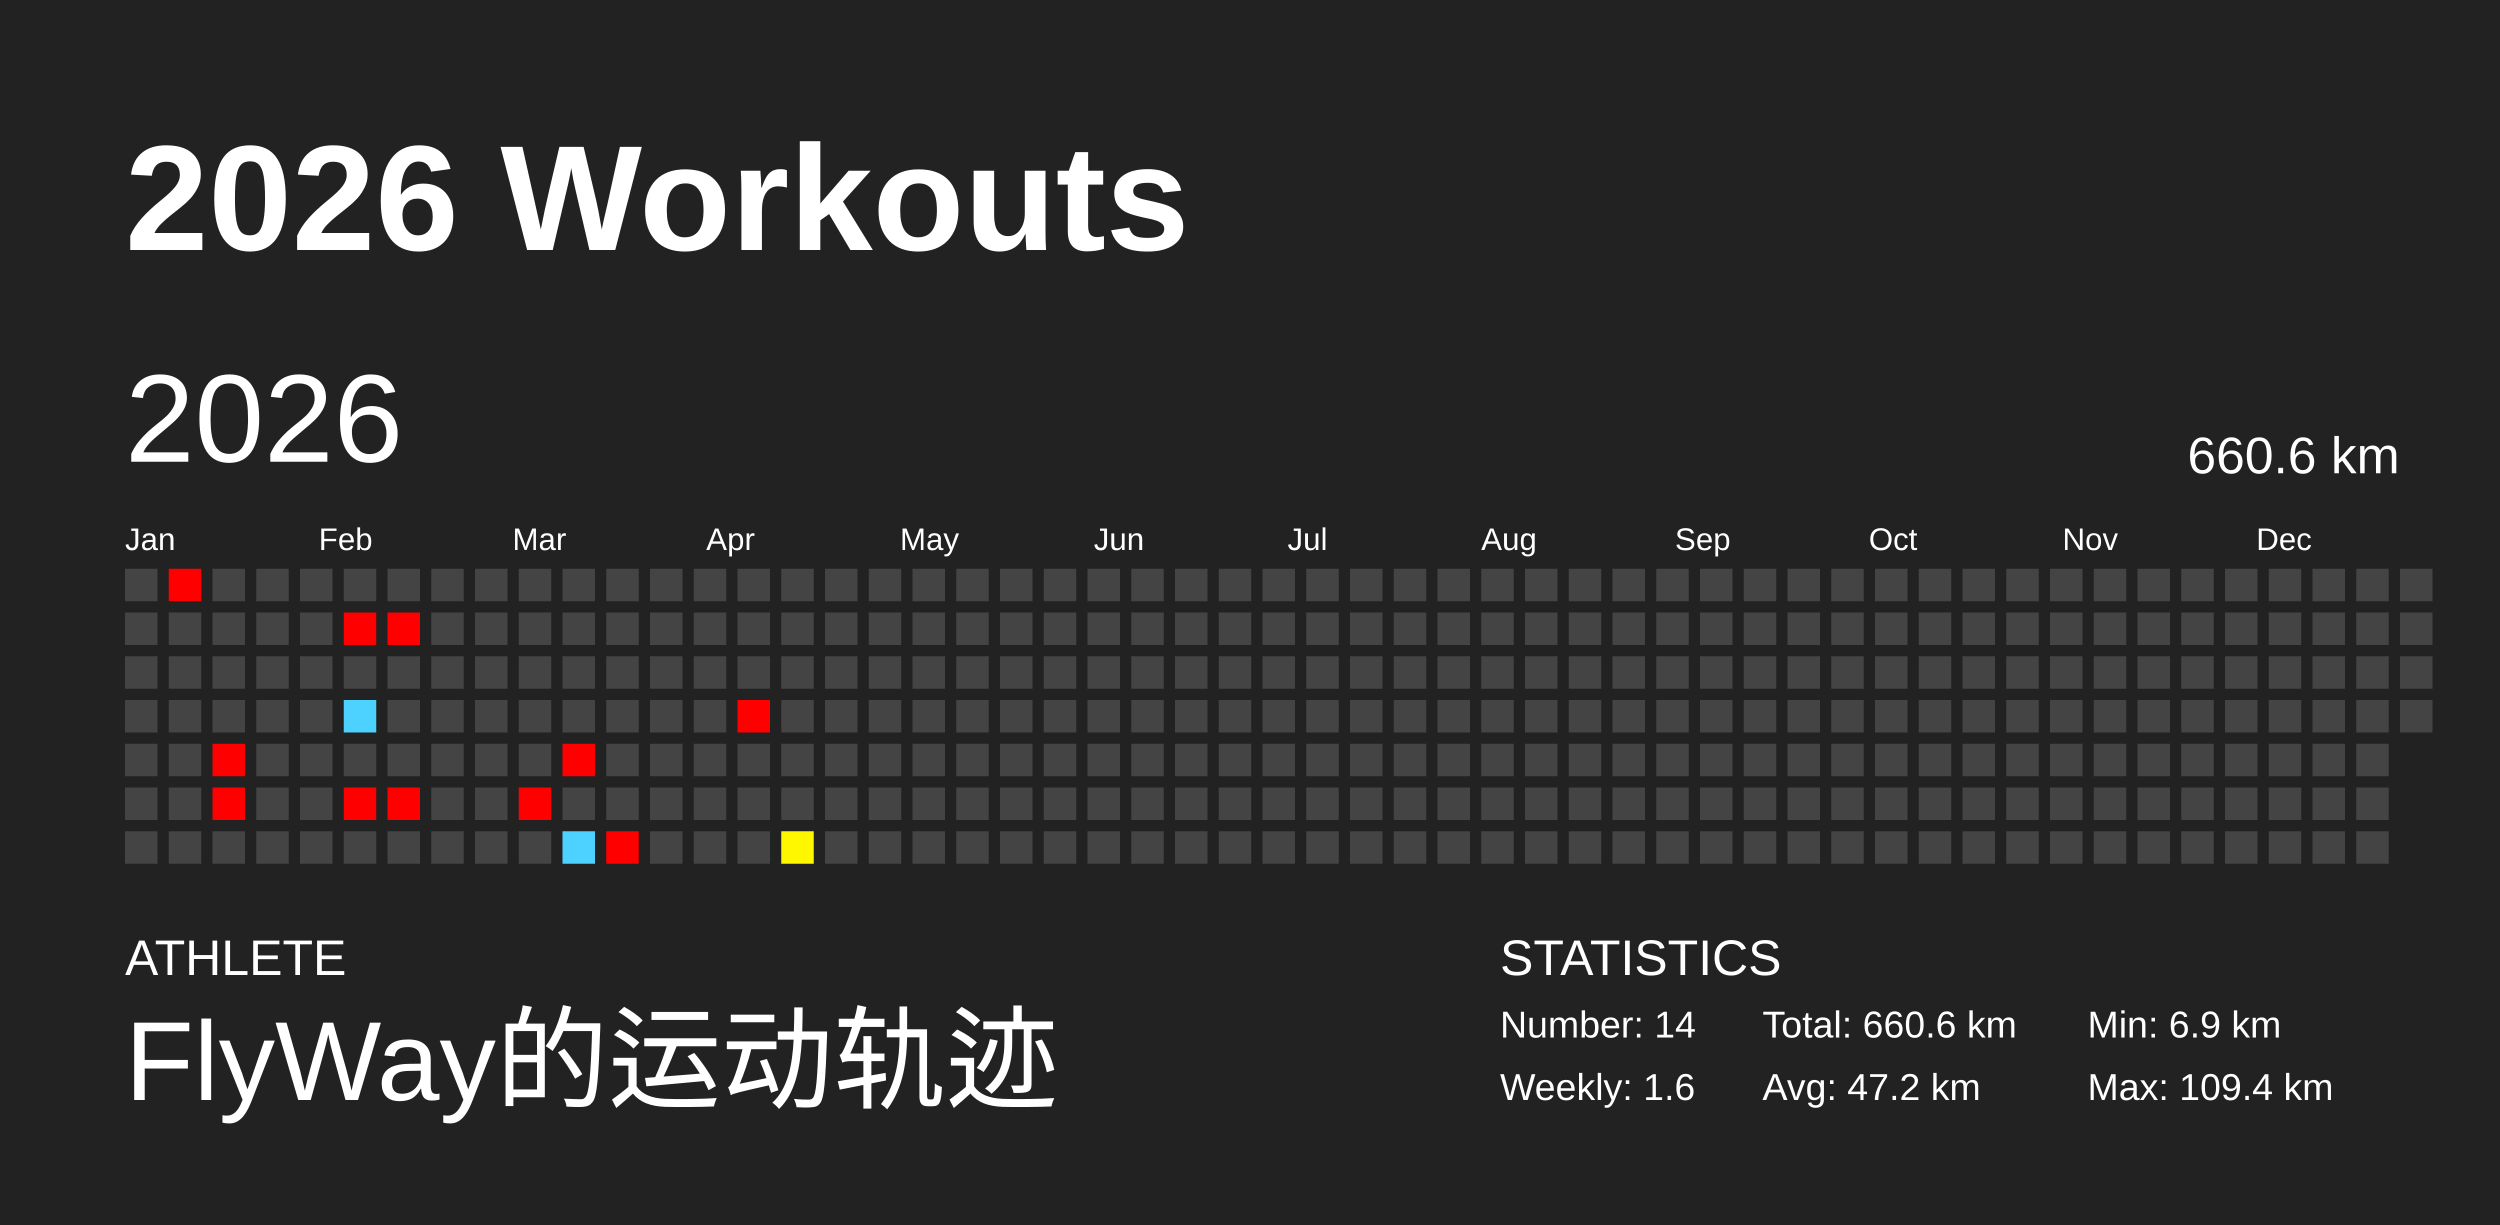
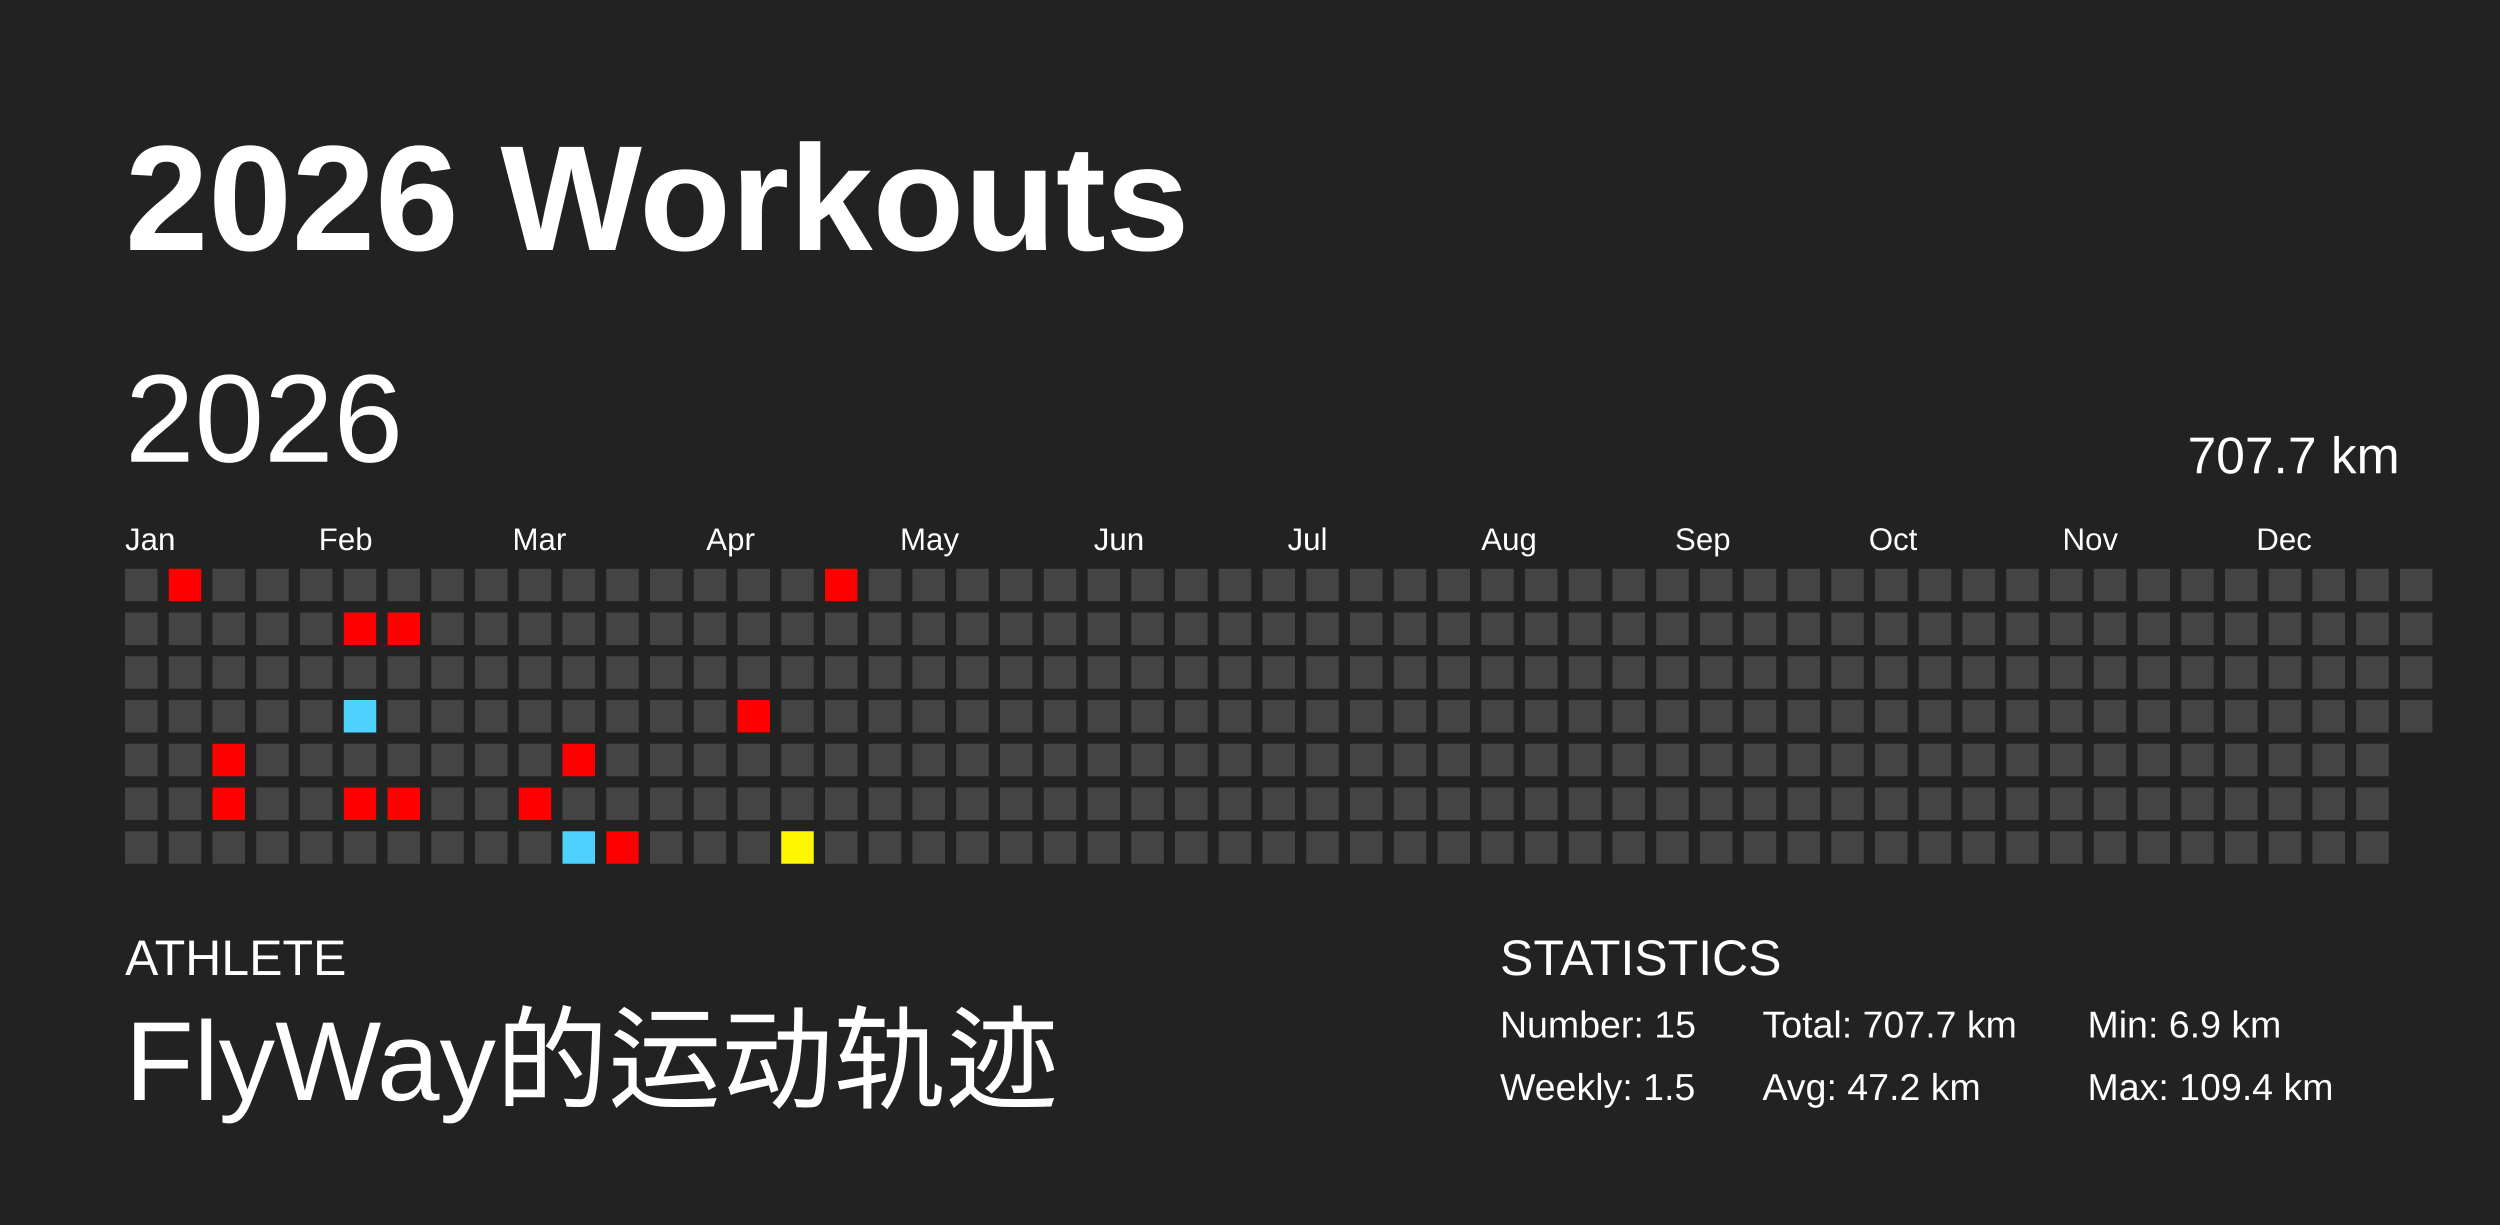
<svg xmlns="http://www.w3.org/2000/svg" baseProfile="full" height="98mm" version="1.1" viewBox="0,0,200,98" width="200mm">
  <defs />
  <rect fill="#222222" height="98" width="200" x="0" y="0" />
  <text fill="#FFFFFF" style="font-size:12px; font-family:Arial; font-weight:bold;" x="10" y="20">2026 Workouts</text>
  <text fill="#FFFFFF" style="font-size:4px; font-family:Arial" x="10" y="78">ATHLETE</text>
  <text fill="#FFFFFF" style="font-size:9px; font-family:Arial" x="10" y="88">FlyWay的运动轨迹</text>
  <text fill="#FFFFFF" style="font-size:4px; font-family:Arial" x="120" y="78">STATISTICS</text>
-   <text fill="#FFFFFF" style="font-size:3px; font-family:Arial" x="120" y="83">Number: 14</text>
-   <text fill="#FFFFFF" style="font-size:3px; font-family:Arial" x="120" y="88">Weekly: 1.6</text>
-   <text fill="#FFFFFF" style="font-size:3px; font-family:Arial" x="141" y="83">Total: 660.6 km</text>
+   <text fill="#FFFFFF" style="font-size:3px; font-family:Arial" x="120" y="83">Number: 15</text>
+   <text fill="#FFFFFF" style="font-size:3px; font-family:Arial" x="120" y="88">Weekly: 1.5</text>
+   <text fill="#FFFFFF" style="font-size:3px; font-family:Arial" x="141" y="83">Total: 707.7 km</text>
  <text fill="#FFFFFF" style="font-size:3px; font-family:Arial" x="141" y="88">Avg: 47.2 km</text>
  <text fill="#FFFFFF" style="font-size:3px; font-family:Arial" x="167" y="83">Min: 6.9 km</text>
  <text fill="#FFFFFF" style="font-size:3px; font-family:Arial" x="167" y="88">Max: 109.4 km</text>
  <text dominant-baseline="hanging" fill="#FFFFFF" style="font-size:10.0px; font-family:Arial;" x="10" y="30">2026</text>
-   <text dominant-baseline="hanging" fill="#FFFFFF" style="font-size:4.125px; font-family:Arial;" x="175" y="35">660.6 km</text>
+   <text dominant-baseline="hanging" fill="#FFFFFF" style="font-size:4.125px; font-family:Arial;" x="175" y="35">707.7 km</text>
  <text fill="#FFFFFF" style="font-size:2.5px; font-family:Arial" x="10.0" y="44">Jan</text>
  <text fill="#FFFFFF" style="font-size:2.5px; font-family:Arial" x="25.5" y="44">Feb</text>
  <text fill="#FFFFFF" style="font-size:2.5px; font-family:Arial" x="41.0" y="44">Mar</text>
  <text fill="#FFFFFF" style="font-size:2.5px; font-family:Arial" x="56.5" y="44">Apr</text>
  <text fill="#FFFFFF" style="font-size:2.5px; font-family:Arial" x="72.0" y="44">May</text>
  <text fill="#FFFFFF" style="font-size:2.5px; font-family:Arial" x="87.5" y="44">Jun</text>
  <text fill="#FFFFFF" style="font-size:2.5px; font-family:Arial" x="103.0" y="44">Jul</text>
  <text fill="#FFFFFF" style="font-size:2.5px; font-family:Arial" x="118.5" y="44">Aug</text>
  <text fill="#FFFFFF" style="font-size:2.5px; font-family:Arial" x="134.0" y="44">Sep</text>
  <text fill="#FFFFFF" style="font-size:2.5px; font-family:Arial" x="149.5" y="44">Oct</text>
  <text fill="#FFFFFF" style="font-size:2.5px; font-family:Arial" x="165.0" y="44">Nov</text>
  <text fill="#FFFFFF" style="font-size:2.5px; font-family:Arial" x="180.5" y="44">Dec</text>
  <rect fill="#444444" height="2.6" width="2.6" x="10.0" y="45.5" />
  <rect fill="#444444" height="2.6" width="2.6" x="10.0" y="49.0" />
  <rect fill="#444444" height="2.6" width="2.6" x="10.0" y="52.5" />
  <rect fill="#444444" height="2.6" width="2.6" x="10.0" y="56.0" />
  <rect fill="#444444" height="2.6" width="2.6" x="10.0" y="59.5" />
  <rect fill="#444444" height="2.6" width="2.6" x="10.0" y="63.0" />
  <rect fill="#444444" height="2.6" width="2.6" x="10.0" y="66.5" />
  <rect fill="red" height="2.6" width="2.6" x="13.5" y="45.5" />
  <rect fill="#444444" height="2.6" width="2.6" x="13.5" y="49.0" />
  <rect fill="#444444" height="2.6" width="2.6" x="13.5" y="52.5" />
  <rect fill="#444444" height="2.6" width="2.6" x="13.5" y="56.0" />
  <rect fill="#444444" height="2.6" width="2.6" x="13.5" y="59.5" />
  <rect fill="#444444" height="2.6" width="2.6" x="13.5" y="63.0" />
  <rect fill="#444444" height="2.6" width="2.6" x="13.5" y="66.5" />
  <rect fill="#444444" height="2.6" width="2.6" x="17.0" y="45.5" />
  <rect fill="#444444" height="2.6" width="2.6" x="17.0" y="49.0" />
  <rect fill="#444444" height="2.6" width="2.6" x="17.0" y="52.5" />
  <rect fill="#444444" height="2.6" width="2.6" x="17.0" y="56.0" />
  <rect fill="red" height="2.6" width="2.6" x="17.0" y="59.5" />
  <rect fill="red" height="2.6" width="2.6" x="17.0" y="63.0" />
  <rect fill="#444444" height="2.6" width="2.6" x="17.0" y="66.5" />
  <rect fill="#444444" height="2.6" width="2.6" x="20.5" y="45.5" />
  <rect fill="#444444" height="2.6" width="2.6" x="20.5" y="49.0" />
  <rect fill="#444444" height="2.6" width="2.6" x="20.5" y="52.5" />
  <rect fill="#444444" height="2.6" width="2.6" x="20.5" y="56.0" />
  <rect fill="#444444" height="2.6" width="2.6" x="20.5" y="59.5" />
  <rect fill="#444444" height="2.6" width="2.6" x="20.5" y="63.0" />
  <rect fill="#444444" height="2.6" width="2.6" x="20.5" y="66.5" />
  <rect fill="#444444" height="2.6" width="2.6" x="24.0" y="45.5" />
  <rect fill="#444444" height="2.6" width="2.6" x="24.0" y="49.0" />
  <rect fill="#444444" height="2.6" width="2.6" x="24.0" y="52.5" />
  <rect fill="#444444" height="2.6" width="2.6" x="24.0" y="56.0" />
  <rect fill="#444444" height="2.6" width="2.6" x="24.0" y="59.5" />
  <rect fill="#444444" height="2.6" width="2.6" x="24.0" y="63.0" />
  <rect fill="#444444" height="2.6" width="2.6" x="24.0" y="66.5" />
  <rect fill="#444444" height="2.6" width="2.6" x="27.5" y="45.5" />
  <rect fill="red" height="2.6" width="2.6" x="27.5" y="49.0" />
  <rect fill="#444444" height="2.6" width="2.6" x="27.5" y="52.5" />
  <rect fill="#4dd2ff" height="2.6" width="2.6" x="27.5" y="56.0" />
  <rect fill="#444444" height="2.6" width="2.6" x="27.5" y="59.5" />
  <rect fill="red" height="2.6" width="2.6" x="27.5" y="63.0" />
  <rect fill="#444444" height="2.6" width="2.6" x="27.5" y="66.5" />
  <rect fill="#444444" height="2.6" width="2.6" x="31.0" y="45.5" />
  <rect fill="red" height="2.6" width="2.6" x="31.0" y="49.0" />
  <rect fill="#444444" height="2.6" width="2.6" x="31.0" y="52.5" />
  <rect fill="#444444" height="2.6" width="2.6" x="31.0" y="56.0" />
  <rect fill="#444444" height="2.6" width="2.6" x="31.0" y="59.5" />
  <rect fill="red" height="2.6" width="2.6" x="31.0" y="63.0" />
  <rect fill="#444444" height="2.6" width="2.6" x="31.0" y="66.5" />
  <rect fill="#444444" height="2.6" width="2.6" x="34.5" y="45.5" />
  <rect fill="#444444" height="2.6" width="2.6" x="34.5" y="49.0" />
  <rect fill="#444444" height="2.6" width="2.6" x="34.5" y="52.5" />
  <rect fill="#444444" height="2.6" width="2.6" x="34.5" y="56.0" />
  <rect fill="#444444" height="2.6" width="2.6" x="34.5" y="59.5" />
  <rect fill="#444444" height="2.6" width="2.6" x="34.5" y="63.0" />
  <rect fill="#444444" height="2.6" width="2.6" x="34.5" y="66.5" />
  <rect fill="#444444" height="2.6" width="2.6" x="38.0" y="45.5" />
  <rect fill="#444444" height="2.6" width="2.6" x="38.0" y="49.0" />
  <rect fill="#444444" height="2.6" width="2.6" x="38.0" y="52.5" />
  <rect fill="#444444" height="2.6" width="2.6" x="38.0" y="56.0" />
  <rect fill="#444444" height="2.6" width="2.6" x="38.0" y="59.5" />
  <rect fill="#444444" height="2.6" width="2.6" x="38.0" y="63.0" />
  <rect fill="#444444" height="2.6" width="2.6" x="38.0" y="66.5" />
  <rect fill="#444444" height="2.6" width="2.6" x="41.5" y="45.5" />
  <rect fill="#444444" height="2.6" width="2.6" x="41.5" y="49.0" />
  <rect fill="#444444" height="2.6" width="2.6" x="41.5" y="52.5" />
  <rect fill="#444444" height="2.6" width="2.6" x="41.5" y="56.0" />
  <rect fill="#444444" height="2.6" width="2.6" x="41.5" y="59.5" />
  <rect fill="red" height="2.6" width="2.6" x="41.5" y="63.0" />
  <rect fill="#444444" height="2.6" width="2.6" x="41.5" y="66.5" />
  <rect fill="#444444" height="2.6" width="2.6" x="45.0" y="45.5" />
  <rect fill="#444444" height="2.6" width="2.6" x="45.0" y="49.0" />
  <rect fill="#444444" height="2.6" width="2.6" x="45.0" y="52.5" />
  <rect fill="#444444" height="2.6" width="2.6" x="45.0" y="56.0" />
  <rect fill="red" height="2.6" width="2.6" x="45.0" y="59.5" />
  <rect fill="#444444" height="2.6" width="2.6" x="45.0" y="63.0" />
  <rect fill="#4dd2ff" height="2.6" width="2.6" x="45.0" y="66.5" />
  <rect fill="#444444" height="2.6" width="2.6" x="48.5" y="45.5" />
  <rect fill="#444444" height="2.6" width="2.6" x="48.5" y="49.0" />
  <rect fill="#444444" height="2.6" width="2.6" x="48.5" y="52.5" />
  <rect fill="#444444" height="2.6" width="2.6" x="48.5" y="56.0" />
  <rect fill="#444444" height="2.6" width="2.6" x="48.5" y="59.5" />
  <rect fill="#444444" height="2.6" width="2.6" x="48.5" y="63.0" />
  <rect fill="red" height="2.6" width="2.6" x="48.5" y="66.5" />
  <rect fill="#444444" height="2.6" width="2.6" x="52.0" y="45.5" />
  <rect fill="#444444" height="2.6" width="2.6" x="52.0" y="49.0" />
  <rect fill="#444444" height="2.6" width="2.6" x="52.0" y="52.5" />
  <rect fill="#444444" height="2.6" width="2.6" x="52.0" y="56.0" />
  <rect fill="#444444" height="2.6" width="2.6" x="52.0" y="59.5" />
  <rect fill="#444444" height="2.6" width="2.6" x="52.0" y="63.0" />
  <rect fill="#444444" height="2.6" width="2.6" x="52.0" y="66.5" />
  <rect fill="#444444" height="2.6" width="2.6" x="55.5" y="45.5" />
  <rect fill="#444444" height="2.6" width="2.6" x="55.5" y="49.0" />
  <rect fill="#444444" height="2.6" width="2.6" x="55.5" y="52.5" />
  <rect fill="#444444" height="2.6" width="2.6" x="55.5" y="56.0" />
  <rect fill="#444444" height="2.6" width="2.6" x="55.5" y="59.5" />
  <rect fill="#444444" height="2.6" width="2.6" x="55.5" y="63.0" />
  <rect fill="#444444" height="2.6" width="2.6" x="55.5" y="66.5" />
  <rect fill="#444444" height="2.6" width="2.6" x="59.0" y="45.5" />
  <rect fill="#444444" height="2.6" width="2.6" x="59.0" y="49.0" />
  <rect fill="#444444" height="2.6" width="2.6" x="59.0" y="52.5" />
  <rect fill="red" height="2.6" width="2.6" x="59.0" y="56.0" />
  <rect fill="#444444" height="2.6" width="2.6" x="59.0" y="59.5" />
  <rect fill="#444444" height="2.6" width="2.6" x="59.0" y="63.0" />
  <rect fill="#444444" height="2.6" width="2.6" x="59.0" y="66.5" />
  <rect fill="#444444" height="2.6" width="2.6" x="62.5" y="45.5" />
  <rect fill="#444444" height="2.6" width="2.6" x="62.5" y="49.0" />
  <rect fill="#444444" height="2.6" width="2.6" x="62.5" y="52.5" />
  <rect fill="#444444" height="2.6" width="2.6" x="62.5" y="56.0" />
  <rect fill="#444444" height="2.6" width="2.6" x="62.5" y="59.5" />
  <rect fill="#444444" height="2.6" width="2.6" x="62.5" y="63.0" />
  <rect fill="#fff700" height="2.6" width="2.6" x="62.5" y="66.5" />
-   <rect fill="#444444" height="2.6" width="2.6" x="66.0" y="45.5" />
+   <rect fill="red" height="2.6" width="2.6" x="66.0" y="45.5" />
  <rect fill="#444444" height="2.6" width="2.6" x="66.0" y="49.0" />
  <rect fill="#444444" height="2.6" width="2.6" x="66.0" y="52.5" />
  <rect fill="#444444" height="2.6" width="2.6" x="66.0" y="56.0" />
  <rect fill="#444444" height="2.6" width="2.6" x="66.0" y="59.5" />
  <rect fill="#444444" height="2.6" width="2.6" x="66.0" y="63.0" />
  <rect fill="#444444" height="2.6" width="2.6" x="66.0" y="66.5" />
  <rect fill="#444444" height="2.6" width="2.6" x="69.5" y="45.5" />
  <rect fill="#444444" height="2.6" width="2.6" x="69.5" y="49.0" />
  <rect fill="#444444" height="2.6" width="2.6" x="69.5" y="52.5" />
  <rect fill="#444444" height="2.6" width="2.6" x="69.5" y="56.0" />
  <rect fill="#444444" height="2.6" width="2.6" x="69.5" y="59.5" />
  <rect fill="#444444" height="2.6" width="2.6" x="69.5" y="63.0" />
  <rect fill="#444444" height="2.6" width="2.6" x="69.5" y="66.5" />
  <rect fill="#444444" height="2.6" width="2.6" x="73.0" y="45.5" />
  <rect fill="#444444" height="2.6" width="2.6" x="73.0" y="49.0" />
  <rect fill="#444444" height="2.6" width="2.6" x="73.0" y="52.5" />
  <rect fill="#444444" height="2.6" width="2.6" x="73.0" y="56.0" />
  <rect fill="#444444" height="2.6" width="2.6" x="73.0" y="59.5" />
  <rect fill="#444444" height="2.6" width="2.6" x="73.0" y="63.0" />
  <rect fill="#444444" height="2.6" width="2.6" x="73.0" y="66.5" />
  <rect fill="#444444" height="2.6" width="2.6" x="76.5" y="45.5" />
  <rect fill="#444444" height="2.6" width="2.6" x="76.5" y="49.0" />
  <rect fill="#444444" height="2.6" width="2.6" x="76.5" y="52.5" />
  <rect fill="#444444" height="2.6" width="2.6" x="76.5" y="56.0" />
  <rect fill="#444444" height="2.6" width="2.6" x="76.5" y="59.5" />
  <rect fill="#444444" height="2.6" width="2.6" x="76.5" y="63.0" />
  <rect fill="#444444" height="2.6" width="2.6" x="76.5" y="66.5" />
  <rect fill="#444444" height="2.6" width="2.6" x="80.0" y="45.5" />
  <rect fill="#444444" height="2.6" width="2.6" x="80.0" y="49.0" />
  <rect fill="#444444" height="2.6" width="2.6" x="80.0" y="52.5" />
  <rect fill="#444444" height="2.6" width="2.6" x="80.0" y="56.0" />
  <rect fill="#444444" height="2.6" width="2.6" x="80.0" y="59.5" />
  <rect fill="#444444" height="2.6" width="2.6" x="80.0" y="63.0" />
  <rect fill="#444444" height="2.6" width="2.6" x="80.0" y="66.5" />
  <rect fill="#444444" height="2.6" width="2.6" x="83.5" y="45.5" />
  <rect fill="#444444" height="2.6" width="2.6" x="83.5" y="49.0" />
  <rect fill="#444444" height="2.6" width="2.6" x="83.5" y="52.5" />
  <rect fill="#444444" height="2.6" width="2.6" x="83.5" y="56.0" />
  <rect fill="#444444" height="2.6" width="2.6" x="83.5" y="59.5" />
  <rect fill="#444444" height="2.6" width="2.6" x="83.5" y="63.0" />
  <rect fill="#444444" height="2.6" width="2.6" x="83.5" y="66.5" />
  <rect fill="#444444" height="2.6" width="2.6" x="87.0" y="45.5" />
  <rect fill="#444444" height="2.6" width="2.6" x="87.0" y="49.0" />
  <rect fill="#444444" height="2.6" width="2.6" x="87.0" y="52.5" />
  <rect fill="#444444" height="2.6" width="2.6" x="87.0" y="56.0" />
  <rect fill="#444444" height="2.6" width="2.6" x="87.0" y="59.5" />
  <rect fill="#444444" height="2.6" width="2.6" x="87.0" y="63.0" />
  <rect fill="#444444" height="2.6" width="2.6" x="87.0" y="66.5" />
  <rect fill="#444444" height="2.6" width="2.6" x="90.5" y="45.5" />
  <rect fill="#444444" height="2.6" width="2.6" x="90.5" y="49.0" />
  <rect fill="#444444" height="2.6" width="2.6" x="90.5" y="52.5" />
  <rect fill="#444444" height="2.6" width="2.6" x="90.5" y="56.0" />
  <rect fill="#444444" height="2.6" width="2.6" x="90.5" y="59.5" />
  <rect fill="#444444" height="2.6" width="2.6" x="90.5" y="63.0" />
  <rect fill="#444444" height="2.6" width="2.6" x="90.5" y="66.5" />
  <rect fill="#444444" height="2.6" width="2.6" x="94.0" y="45.5" />
  <rect fill="#444444" height="2.6" width="2.6" x="94.0" y="49.0" />
  <rect fill="#444444" height="2.6" width="2.6" x="94.0" y="52.5" />
  <rect fill="#444444" height="2.6" width="2.6" x="94.0" y="56.0" />
  <rect fill="#444444" height="2.6" width="2.6" x="94.0" y="59.5" />
  <rect fill="#444444" height="2.6" width="2.6" x="94.0" y="63.0" />
  <rect fill="#444444" height="2.6" width="2.6" x="94.0" y="66.5" />
  <rect fill="#444444" height="2.6" width="2.6" x="97.5" y="45.5" />
  <rect fill="#444444" height="2.6" width="2.6" x="97.5" y="49.0" />
  <rect fill="#444444" height="2.6" width="2.6" x="97.5" y="52.5" />
  <rect fill="#444444" height="2.6" width="2.6" x="97.5" y="56.0" />
  <rect fill="#444444" height="2.6" width="2.6" x="97.5" y="59.5" />
  <rect fill="#444444" height="2.6" width="2.6" x="97.5" y="63.0" />
  <rect fill="#444444" height="2.6" width="2.6" x="97.5" y="66.5" />
  <rect fill="#444444" height="2.6" width="2.6" x="101.0" y="45.5" />
  <rect fill="#444444" height="2.6" width="2.6" x="101.0" y="49.0" />
  <rect fill="#444444" height="2.6" width="2.6" x="101.0" y="52.5" />
  <rect fill="#444444" height="2.6" width="2.6" x="101.0" y="56.0" />
  <rect fill="#444444" height="2.6" width="2.6" x="101.0" y="59.5" />
  <rect fill="#444444" height="2.6" width="2.6" x="101.0" y="63.0" />
  <rect fill="#444444" height="2.6" width="2.6" x="101.0" y="66.5" />
  <rect fill="#444444" height="2.6" width="2.6" x="104.5" y="45.5" />
  <rect fill="#444444" height="2.6" width="2.6" x="104.5" y="49.0" />
  <rect fill="#444444" height="2.6" width="2.6" x="104.5" y="52.5" />
  <rect fill="#444444" height="2.6" width="2.6" x="104.5" y="56.0" />
  <rect fill="#444444" height="2.6" width="2.6" x="104.5" y="59.5" />
  <rect fill="#444444" height="2.6" width="2.6" x="104.5" y="63.0" />
  <rect fill="#444444" height="2.6" width="2.6" x="104.5" y="66.5" />
  <rect fill="#444444" height="2.6" width="2.6" x="108.0" y="45.5" />
  <rect fill="#444444" height="2.6" width="2.6" x="108.0" y="49.0" />
  <rect fill="#444444" height="2.6" width="2.6" x="108.0" y="52.5" />
  <rect fill="#444444" height="2.6" width="2.6" x="108.0" y="56.0" />
  <rect fill="#444444" height="2.6" width="2.6" x="108.0" y="59.5" />
  <rect fill="#444444" height="2.6" width="2.6" x="108.0" y="63.0" />
  <rect fill="#444444" height="2.6" width="2.6" x="108.0" y="66.5" />
  <rect fill="#444444" height="2.6" width="2.6" x="111.5" y="45.5" />
  <rect fill="#444444" height="2.6" width="2.6" x="111.5" y="49.0" />
  <rect fill="#444444" height="2.6" width="2.6" x="111.5" y="52.5" />
  <rect fill="#444444" height="2.6" width="2.6" x="111.5" y="56.0" />
  <rect fill="#444444" height="2.6" width="2.6" x="111.5" y="59.5" />
  <rect fill="#444444" height="2.6" width="2.6" x="111.5" y="63.0" />
  <rect fill="#444444" height="2.6" width="2.6" x="111.5" y="66.5" />
  <rect fill="#444444" height="2.6" width="2.6" x="115.0" y="45.5" />
  <rect fill="#444444" height="2.6" width="2.6" x="115.0" y="49.0" />
  <rect fill="#444444" height="2.6" width="2.6" x="115.0" y="52.5" />
  <rect fill="#444444" height="2.6" width="2.6" x="115.0" y="56.0" />
  <rect fill="#444444" height="2.6" width="2.6" x="115.0" y="59.5" />
  <rect fill="#444444" height="2.6" width="2.6" x="115.0" y="63.0" />
  <rect fill="#444444" height="2.6" width="2.6" x="115.0" y="66.5" />
  <rect fill="#444444" height="2.6" width="2.6" x="118.5" y="45.5" />
  <rect fill="#444444" height="2.6" width="2.6" x="118.5" y="49.0" />
  <rect fill="#444444" height="2.6" width="2.6" x="118.5" y="52.5" />
  <rect fill="#444444" height="2.6" width="2.6" x="118.5" y="56.0" />
  <rect fill="#444444" height="2.6" width="2.6" x="118.5" y="59.5" />
  <rect fill="#444444" height="2.6" width="2.6" x="118.5" y="63.0" />
  <rect fill="#444444" height="2.6" width="2.6" x="118.5" y="66.5" />
  <rect fill="#444444" height="2.6" width="2.6" x="122.0" y="45.5" />
  <rect fill="#444444" height="2.6" width="2.6" x="122.0" y="49.0" />
  <rect fill="#444444" height="2.6" width="2.6" x="122.0" y="52.5" />
  <rect fill="#444444" height="2.6" width="2.6" x="122.0" y="56.0" />
  <rect fill="#444444" height="2.6" width="2.6" x="122.0" y="59.5" />
  <rect fill="#444444" height="2.6" width="2.6" x="122.0" y="63.0" />
  <rect fill="#444444" height="2.6" width="2.6" x="122.0" y="66.5" />
  <rect fill="#444444" height="2.6" width="2.6" x="125.5" y="45.5" />
  <rect fill="#444444" height="2.6" width="2.6" x="125.5" y="49.0" />
  <rect fill="#444444" height="2.6" width="2.6" x="125.5" y="52.5" />
  <rect fill="#444444" height="2.6" width="2.6" x="125.5" y="56.0" />
  <rect fill="#444444" height="2.6" width="2.6" x="125.5" y="59.5" />
  <rect fill="#444444" height="2.6" width="2.6" x="125.5" y="63.0" />
  <rect fill="#444444" height="2.6" width="2.6" x="125.5" y="66.5" />
  <rect fill="#444444" height="2.6" width="2.6" x="129.0" y="45.5" />
  <rect fill="#444444" height="2.6" width="2.6" x="129.0" y="49.0" />
  <rect fill="#444444" height="2.6" width="2.6" x="129.0" y="52.5" />
  <rect fill="#444444" height="2.6" width="2.6" x="129.0" y="56.0" />
  <rect fill="#444444" height="2.6" width="2.6" x="129.0" y="59.5" />
  <rect fill="#444444" height="2.6" width="2.6" x="129.0" y="63.0" />
  <rect fill="#444444" height="2.6" width="2.6" x="129.0" y="66.5" />
  <rect fill="#444444" height="2.6" width="2.6" x="132.5" y="45.5" />
  <rect fill="#444444" height="2.6" width="2.6" x="132.5" y="49.0" />
  <rect fill="#444444" height="2.6" width="2.6" x="132.5" y="52.5" />
  <rect fill="#444444" height="2.6" width="2.6" x="132.5" y="56.0" />
  <rect fill="#444444" height="2.6" width="2.6" x="132.5" y="59.5" />
  <rect fill="#444444" height="2.6" width="2.6" x="132.5" y="63.0" />
  <rect fill="#444444" height="2.6" width="2.6" x="132.5" y="66.5" />
  <rect fill="#444444" height="2.6" width="2.6" x="136.0" y="45.5" />
  <rect fill="#444444" height="2.6" width="2.6" x="136.0" y="49.0" />
  <rect fill="#444444" height="2.6" width="2.6" x="136.0" y="52.5" />
  <rect fill="#444444" height="2.6" width="2.6" x="136.0" y="56.0" />
  <rect fill="#444444" height="2.6" width="2.6" x="136.0" y="59.5" />
  <rect fill="#444444" height="2.6" width="2.6" x="136.0" y="63.0" />
  <rect fill="#444444" height="2.6" width="2.6" x="136.0" y="66.5" />
  <rect fill="#444444" height="2.6" width="2.6" x="139.5" y="45.5" />
  <rect fill="#444444" height="2.6" width="2.6" x="139.5" y="49.0" />
  <rect fill="#444444" height="2.6" width="2.6" x="139.5" y="52.5" />
  <rect fill="#444444" height="2.6" width="2.6" x="139.5" y="56.0" />
  <rect fill="#444444" height="2.6" width="2.6" x="139.5" y="59.5" />
  <rect fill="#444444" height="2.6" width="2.6" x="139.5" y="63.0" />
  <rect fill="#444444" height="2.6" width="2.6" x="139.5" y="66.5" />
  <rect fill="#444444" height="2.6" width="2.6" x="143.0" y="45.5" />
  <rect fill="#444444" height="2.6" width="2.6" x="143.0" y="49.0" />
  <rect fill="#444444" height="2.6" width="2.6" x="143.0" y="52.5" />
  <rect fill="#444444" height="2.6" width="2.6" x="143.0" y="56.0" />
  <rect fill="#444444" height="2.6" width="2.6" x="143.0" y="59.5" />
  <rect fill="#444444" height="2.6" width="2.6" x="143.0" y="63.0" />
  <rect fill="#444444" height="2.6" width="2.6" x="143.0" y="66.5" />
  <rect fill="#444444" height="2.6" width="2.6" x="146.5" y="45.5" />
  <rect fill="#444444" height="2.6" width="2.6" x="146.5" y="49.0" />
  <rect fill="#444444" height="2.6" width="2.6" x="146.5" y="52.5" />
  <rect fill="#444444" height="2.6" width="2.6" x="146.5" y="56.0" />
  <rect fill="#444444" height="2.6" width="2.6" x="146.5" y="59.5" />
  <rect fill="#444444" height="2.6" width="2.6" x="146.5" y="63.0" />
  <rect fill="#444444" height="2.6" width="2.6" x="146.5" y="66.5" />
  <rect fill="#444444" height="2.6" width="2.6" x="150.0" y="45.5" />
  <rect fill="#444444" height="2.6" width="2.6" x="150.0" y="49.0" />
  <rect fill="#444444" height="2.6" width="2.6" x="150.0" y="52.5" />
  <rect fill="#444444" height="2.6" width="2.6" x="150.0" y="56.0" />
  <rect fill="#444444" height="2.6" width="2.6" x="150.0" y="59.5" />
  <rect fill="#444444" height="2.6" width="2.6" x="150.0" y="63.0" />
  <rect fill="#444444" height="2.6" width="2.6" x="150.0" y="66.5" />
  <rect fill="#444444" height="2.6" width="2.6" x="153.5" y="45.5" />
  <rect fill="#444444" height="2.6" width="2.6" x="153.5" y="49.0" />
  <rect fill="#444444" height="2.6" width="2.6" x="153.5" y="52.5" />
  <rect fill="#444444" height="2.6" width="2.6" x="153.5" y="56.0" />
  <rect fill="#444444" height="2.6" width="2.6" x="153.5" y="59.5" />
  <rect fill="#444444" height="2.6" width="2.6" x="153.5" y="63.0" />
  <rect fill="#444444" height="2.6" width="2.6" x="153.5" y="66.5" />
  <rect fill="#444444" height="2.6" width="2.6" x="157.0" y="45.5" />
  <rect fill="#444444" height="2.6" width="2.6" x="157.0" y="49.0" />
  <rect fill="#444444" height="2.6" width="2.6" x="157.0" y="52.5" />
  <rect fill="#444444" height="2.6" width="2.6" x="157.0" y="56.0" />
  <rect fill="#444444" height="2.6" width="2.6" x="157.0" y="59.5" />
  <rect fill="#444444" height="2.6" width="2.6" x="157.0" y="63.0" />
  <rect fill="#444444" height="2.6" width="2.6" x="157.0" y="66.5" />
  <rect fill="#444444" height="2.6" width="2.6" x="160.5" y="45.5" />
  <rect fill="#444444" height="2.6" width="2.6" x="160.5" y="49.0" />
  <rect fill="#444444" height="2.6" width="2.6" x="160.5" y="52.5" />
  <rect fill="#444444" height="2.6" width="2.6" x="160.5" y="56.0" />
  <rect fill="#444444" height="2.6" width="2.6" x="160.5" y="59.5" />
  <rect fill="#444444" height="2.6" width="2.6" x="160.5" y="63.0" />
  <rect fill="#444444" height="2.6" width="2.6" x="160.5" y="66.5" />
  <rect fill="#444444" height="2.6" width="2.6" x="164.0" y="45.5" />
  <rect fill="#444444" height="2.6" width="2.6" x="164.0" y="49.0" />
  <rect fill="#444444" height="2.6" width="2.6" x="164.0" y="52.5" />
  <rect fill="#444444" height="2.6" width="2.6" x="164.0" y="56.0" />
  <rect fill="#444444" height="2.6" width="2.6" x="164.0" y="59.5" />
  <rect fill="#444444" height="2.6" width="2.6" x="164.0" y="63.0" />
  <rect fill="#444444" height="2.6" width="2.6" x="164.0" y="66.5" />
  <rect fill="#444444" height="2.6" width="2.6" x="167.5" y="45.5" />
  <rect fill="#444444" height="2.6" width="2.6" x="167.5" y="49.0" />
  <rect fill="#444444" height="2.6" width="2.6" x="167.5" y="52.5" />
  <rect fill="#444444" height="2.6" width="2.6" x="167.5" y="56.0" />
  <rect fill="#444444" height="2.6" width="2.6" x="167.5" y="59.5" />
  <rect fill="#444444" height="2.6" width="2.6" x="167.5" y="63.0" />
  <rect fill="#444444" height="2.6" width="2.6" x="167.5" y="66.5" />
  <rect fill="#444444" height="2.6" width="2.6" x="171.0" y="45.5" />
  <rect fill="#444444" height="2.6" width="2.6" x="171.0" y="49.0" />
  <rect fill="#444444" height="2.6" width="2.6" x="171.0" y="52.5" />
  <rect fill="#444444" height="2.6" width="2.6" x="171.0" y="56.0" />
  <rect fill="#444444" height="2.6" width="2.6" x="171.0" y="59.5" />
  <rect fill="#444444" height="2.6" width="2.6" x="171.0" y="63.0" />
  <rect fill="#444444" height="2.6" width="2.6" x="171.0" y="66.5" />
  <rect fill="#444444" height="2.6" width="2.6" x="174.5" y="45.5" />
  <rect fill="#444444" height="2.6" width="2.6" x="174.5" y="49.0" />
  <rect fill="#444444" height="2.6" width="2.6" x="174.5" y="52.5" />
  <rect fill="#444444" height="2.6" width="2.6" x="174.5" y="56.0" />
  <rect fill="#444444" height="2.6" width="2.6" x="174.5" y="59.5" />
  <rect fill="#444444" height="2.6" width="2.6" x="174.5" y="63.0" />
  <rect fill="#444444" height="2.6" width="2.6" x="174.5" y="66.5" />
  <rect fill="#444444" height="2.6" width="2.6" x="178.0" y="45.5" />
  <rect fill="#444444" height="2.6" width="2.6" x="178.0" y="49.0" />
  <rect fill="#444444" height="2.6" width="2.6" x="178.0" y="52.5" />
  <rect fill="#444444" height="2.6" width="2.6" x="178.0" y="56.0" />
  <rect fill="#444444" height="2.6" width="2.6" x="178.0" y="59.5" />
  <rect fill="#444444" height="2.6" width="2.6" x="178.0" y="63.0" />
  <rect fill="#444444" height="2.6" width="2.6" x="178.0" y="66.5" />
  <rect fill="#444444" height="2.6" width="2.6" x="181.5" y="45.5" />
  <rect fill="#444444" height="2.6" width="2.6" x="181.5" y="49.0" />
  <rect fill="#444444" height="2.6" width="2.6" x="181.5" y="52.5" />
  <rect fill="#444444" height="2.6" width="2.6" x="181.5" y="56.0" />
  <rect fill="#444444" height="2.6" width="2.6" x="181.5" y="59.5" />
  <rect fill="#444444" height="2.6" width="2.6" x="181.5" y="63.0" />
  <rect fill="#444444" height="2.6" width="2.6" x="181.5" y="66.5" />
  <rect fill="#444444" height="2.6" width="2.6" x="185.0" y="45.5" />
  <rect fill="#444444" height="2.6" width="2.6" x="185.0" y="49.0" />
  <rect fill="#444444" height="2.6" width="2.6" x="185.0" y="52.5" />
  <rect fill="#444444" height="2.6" width="2.6" x="185.0" y="56.0" />
  <rect fill="#444444" height="2.6" width="2.6" x="185.0" y="59.5" />
  <rect fill="#444444" height="2.6" width="2.6" x="185.0" y="63.0" />
  <rect fill="#444444" height="2.6" width="2.6" x="185.0" y="66.5" />
  <rect fill="#444444" height="2.6" width="2.6" x="188.5" y="45.5" />
  <rect fill="#444444" height="2.6" width="2.6" x="188.5" y="49.0" />
  <rect fill="#444444" height="2.6" width="2.6" x="188.5" y="52.5" />
  <rect fill="#444444" height="2.6" width="2.6" x="188.5" y="56.0" />
  <rect fill="#444444" height="2.6" width="2.6" x="188.5" y="59.5" />
  <rect fill="#444444" height="2.6" width="2.6" x="188.5" y="63.0" />
  <rect fill="#444444" height="2.6" width="2.6" x="188.5" y="66.5" />
  <rect fill="#444444" height="2.6" width="2.6" x="192.0" y="45.5" />
  <rect fill="#444444" height="2.6" width="2.6" x="192.0" y="49.0" />
  <rect fill="#444444" height="2.6" width="2.6" x="192.0" y="52.5" />
  <rect fill="#444444" height="2.6" width="2.6" x="192.0" y="56.0" />
</svg>
